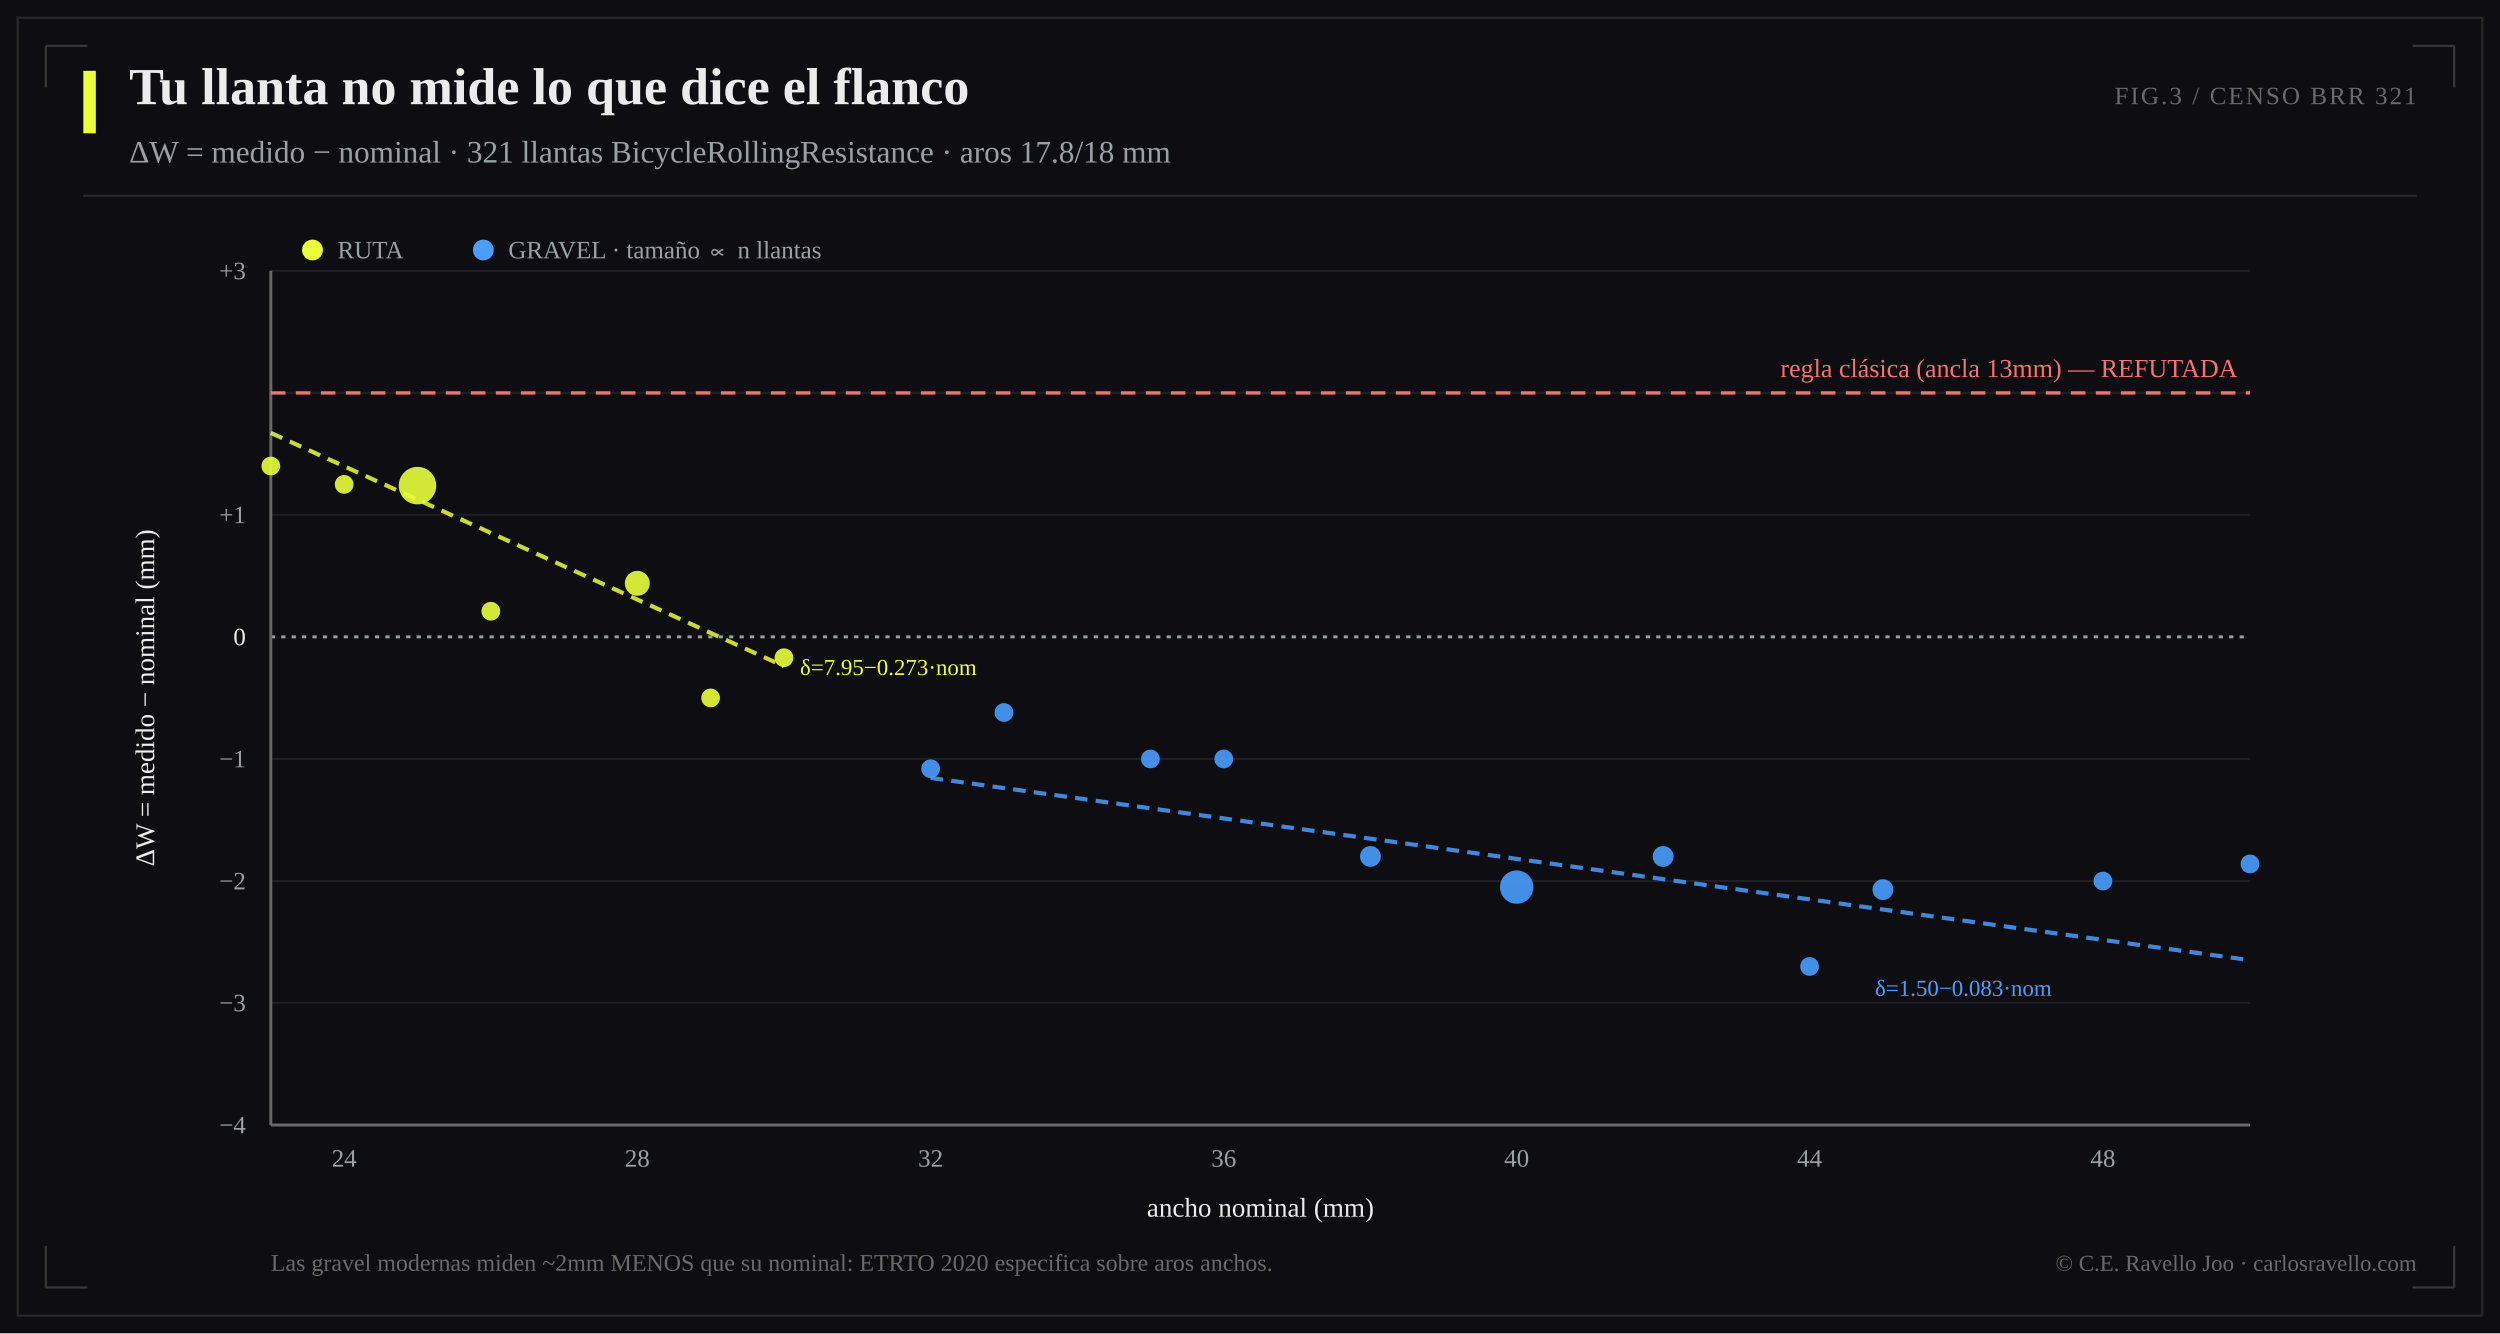
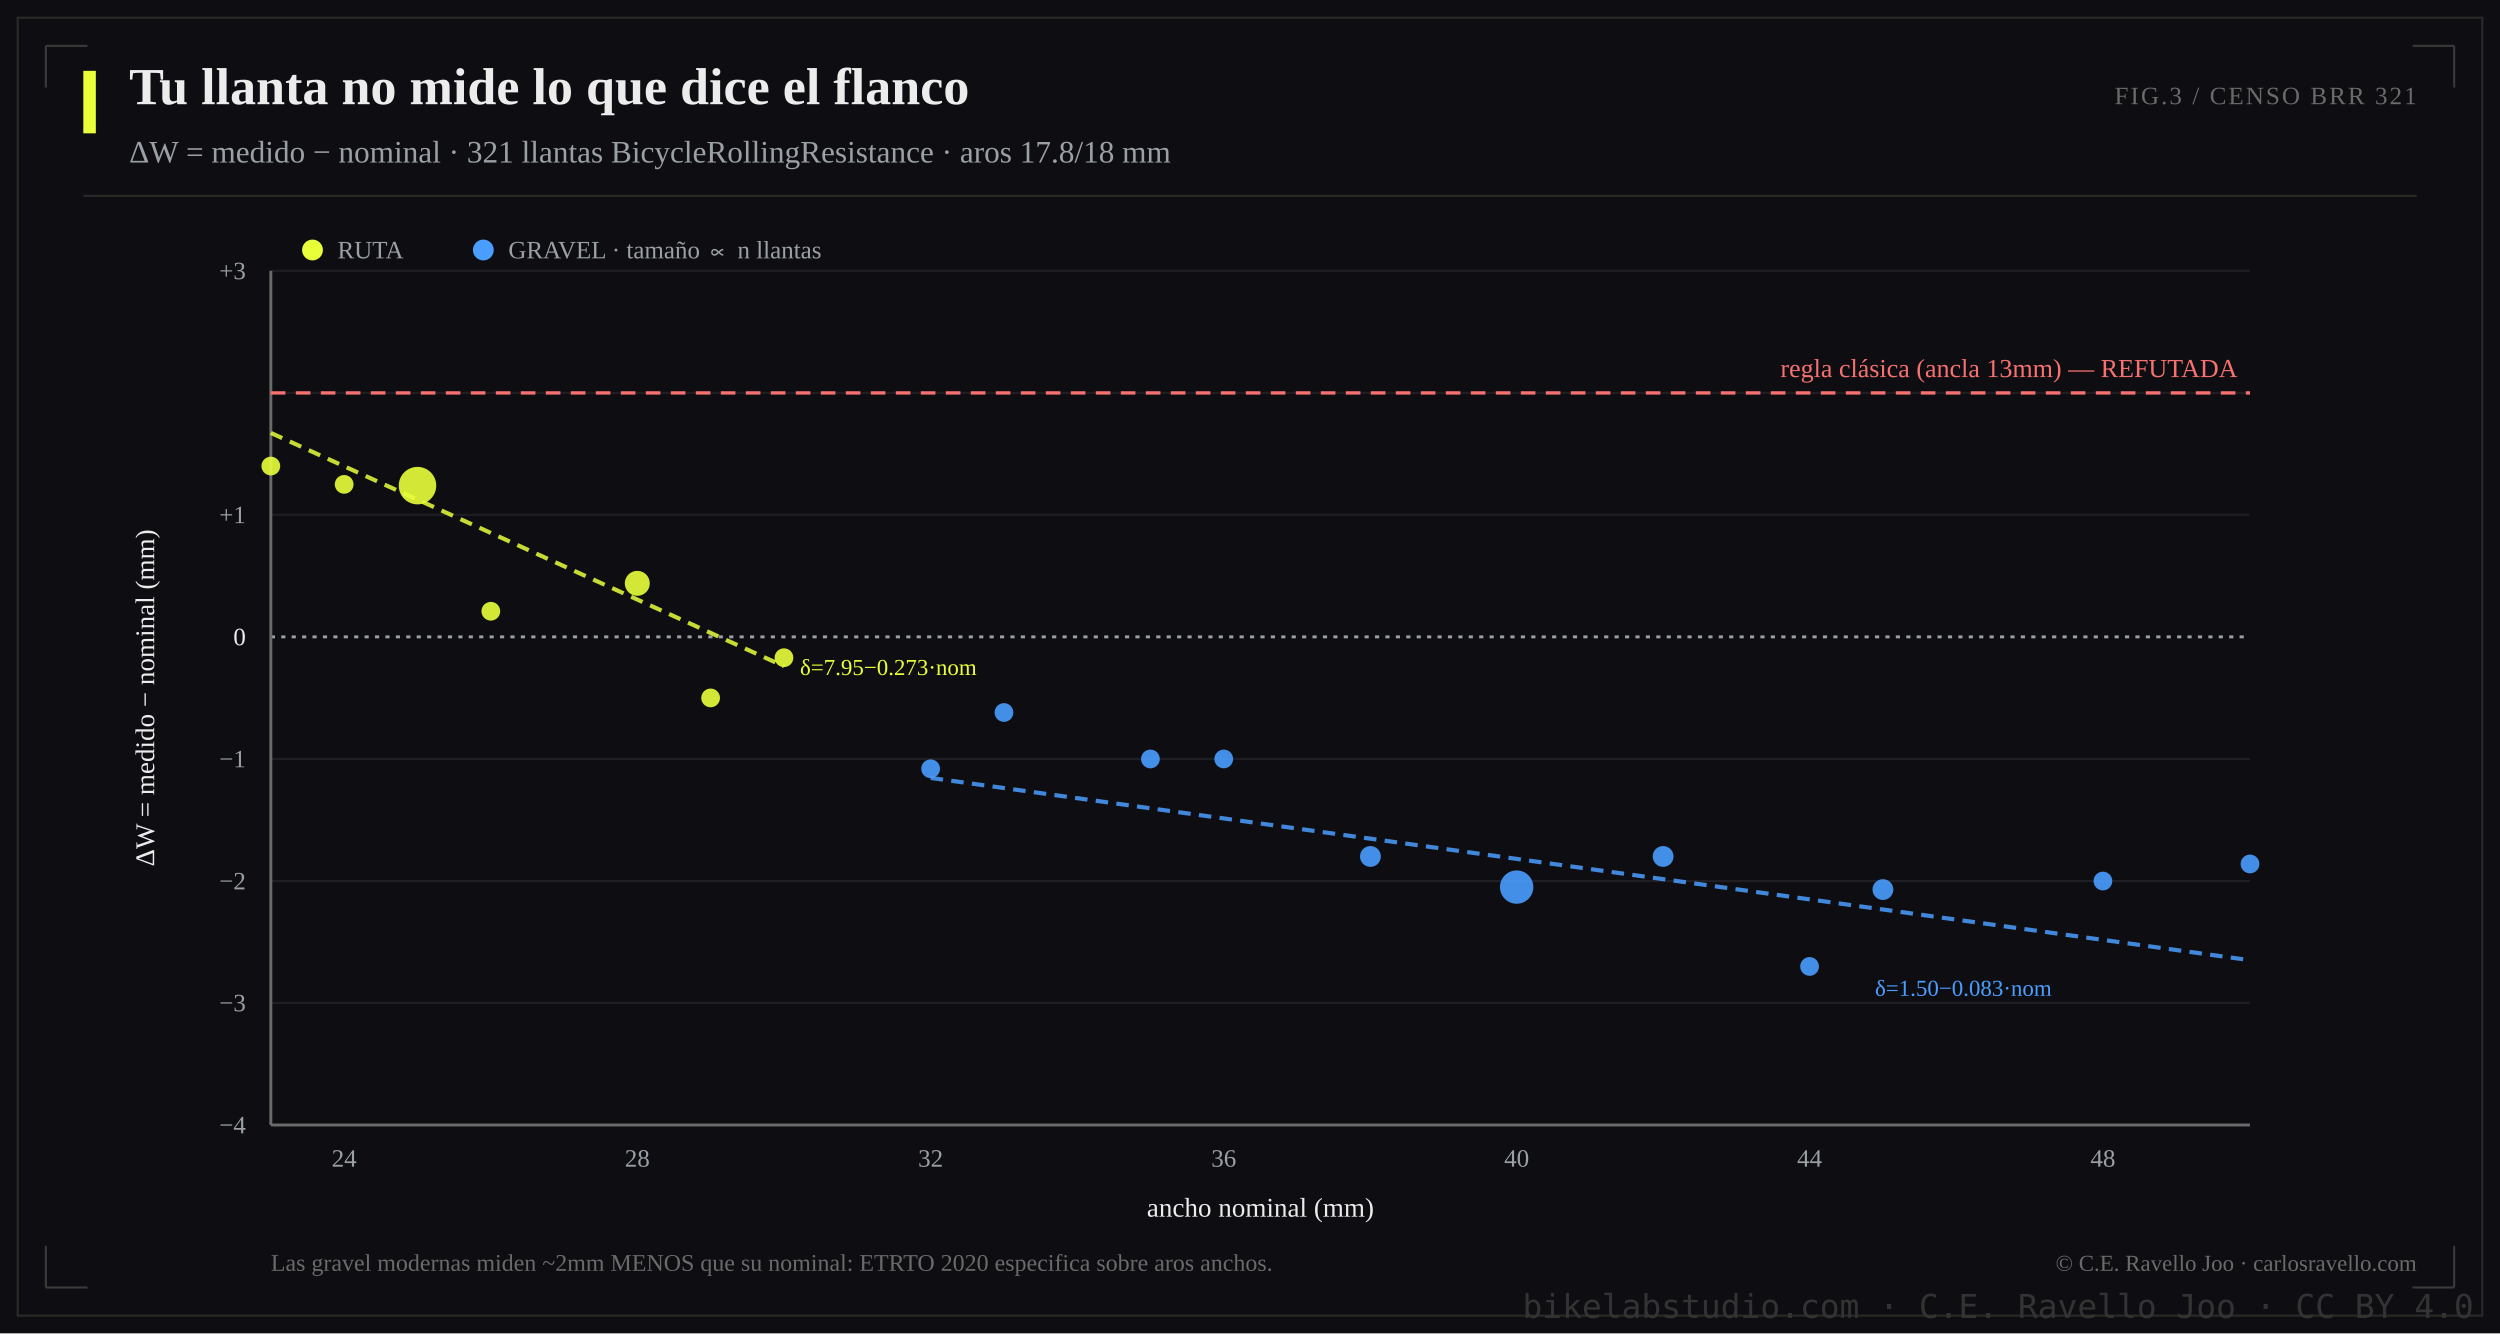
<svg xmlns="http://www.w3.org/2000/svg" viewBox="0 0 1200 640" width="100%" shape-rendering="geometricPrecision" text-rendering="geometricPrecision">
  <defs />
  <rect x="0" y="0" width="1200" height="640" fill="#0E0E12" />
  <rect x="8.5" y="8.5" width="1183" height="623" fill="none" stroke="#2A2A2A" stroke-width="1" />
  <g stroke="#3A3A3A" stroke-width="1" fill="none">
    <path d="M22 22 H42 M22 22 V42" />
    <path d="M1178 22 H1158 M1178 22 V42" />
    <path d="M22 618 H42 M22 618 V598" />
    <path d="M1178 618 H1158 M1178 618 V598" />
  </g>
  <rect x="40" y="34" width="6" height="30" fill="#E8FF3A" />
  <text x="62" y="50" fill="#ECECEC" font-size="25" font-weight="bold">Tu llanta no mide lo que dice el flanco</text>
  <text x="62" y="78" fill="#9AA0A6" font-size="15">ΔW = medido − nominal · 321 llantas BicycleRollingResistance · aros 17.8/18 mm</text>
  <text x="1160" y="50" fill="#6A6A6A" font-size="12" text-anchor="end" letter-spacing="1">FIG.3 / CENSO BRR 321</text>
  <line x1="40" y1="94" x2="1160" y2="94" stroke="#2A2A2A" stroke-width="1" />
  <g stroke="#1E1E24" stroke-width="1">
    <line x1="130" y1="130" x2="1080" y2="130" />
    <line x1="130" y1="188.6" x2="1080" y2="188.6" />
    <line x1="130" y1="247.1" x2="1080" y2="247.1" />
    <line x1="130" y1="364.3" x2="1080" y2="364.3" />
    <line x1="130" y1="422.9" x2="1080" y2="422.9" />
    <line x1="130" y1="481.4" x2="1080" y2="481.4" />
  </g>
  <g fill="#9AA0A6" font-size="12" text-anchor="end">
    <text x="118" y="134">+3</text>
    <text x="118" y="251.1">+1</text>
    <text x="118" y="368.3">−1</text>
    <text x="118" y="426.9">−2</text>
    <text x="118" y="485.4">−3</text>
    <text x="118" y="544">−4</text>
  </g>
  <line x1="130" y1="305.7" x2="1080" y2="305.7" stroke="#9AA0A6" stroke-width="1.4" stroke-dasharray="2 3" />
  <text x="118" y="309.7" fill="#ECECEC" font-size="12" text-anchor="end">0</text>
  <line x1="130" y1="130" x2="130" y2="540" stroke="#6A6A6A" stroke-width="1.4" />
  <line x1="130" y1="540" x2="1080" y2="540" stroke="#6A6A6A" stroke-width="1.4" />
  <g fill="#9AA0A6" font-size="12" text-anchor="middle">
    <text x="165.2" y="560">24</text>
    <text x="305.9" y="560">28</text>
    <text x="446.7" y="560">32</text>
    <text x="587.4" y="560">36</text>
    <text x="728" y="560">40</text>
    <text x="868.6" y="560">44</text>
    <text x="1009.4" y="560">48</text>
  </g>
  <text x="605" y="584" fill="#ECECEC" font-size="13" text-anchor="middle">ancho nominal (mm)</text>
  <text x="74" y="335" fill="#ECECEC" font-size="13" text-anchor="middle" transform="rotate(-90 74 335)">ΔW = medido − nominal (mm)</text>
  <line x1="130" y1="188.6" x2="1080" y2="188.6" stroke="#F87171" stroke-width="1.6" stroke-dasharray="7 5" />
  <text x="1074" y="181" fill="#F87171" font-size="12.5" text-anchor="end">regla clásica (ancla 13mm) — REFUTADA</text>
  <line x1="130" y1="207.8" x2="376.3" y2="319.8" stroke="#E8FF3A" stroke-width="2" stroke-dasharray="6 4" opacity="0.85" />
  <text x="384" y="324" fill="#E8FF3A" font-size="11">δ=7.95−0.273·nom</text>
  <line x1="446.7" y1="373.4" x2="1080" y2="460.9" stroke="#4A9EFF" stroke-width="2" stroke-dasharray="6 4" opacity="0.85" />
  <text x="900" y="478" fill="#4A9EFF" font-size="11">δ=1.50−0.083·nom</text>
  <g fill="#E8FF3A" fill-opacity="0.9">
    <circle cx="130" cy="223.7" r="4.5" />
    <circle cx="165.2" cy="232.5" r="4.5" />
    <circle cx="200.4" cy="233.1" r="9" />
    <circle cx="235.6" cy="293.4" r="4.5" />
    <circle cx="305.9" cy="280.0" r="6" />
    <circle cx="341.1" cy="335.0" r="4.5" />
    <circle cx="376.3" cy="315.7" r="4.5" />
  </g>
  <g fill="#4A9EFF" fill-opacity="0.9">
    <circle cx="446.7" cy="369.0" r="4.5" />
    <circle cx="481.9" cy="342.0" r="4.5" />
    <circle cx="552.2" cy="364.3" r="4.5" />
    <circle cx="587.4" cy="364.3" r="4.5" />
    <circle cx="657.8" cy="411.1" r="5" />
    <circle cx="728" cy="425.8" r="8" />
    <circle cx="798.3" cy="411.1" r="5" />
    <circle cx="868.6" cy="463.9" r="4.5" />
    <circle cx="903.8" cy="427.0" r="5" />
    <circle cx="1009.4" cy="422.9" r="4.5" />
    <circle cx="1080" cy="414.7" r="4.5" />
  </g>
  <circle cx="150" cy="120" r="5" fill="#E8FF3A" />
  <text x="162" y="124" fill="#9AA0A6" font-size="12">RUTA</text>
  <circle cx="232" cy="120" r="5" fill="#4A9EFF" />
  <text x="244" y="124" fill="#9AA0A6" font-size="12">GRAVEL · tamaño ∝ n llantas</text>
  <text x="130" y="610" fill="#6A6A6A" font-size="11.5">Las gravel modernas miden ~2mm MENOS que su nominal: ETRTO 2020 especifica sobre aros anchos.</text>
  <text x="1160" y="610" fill="#6A6A6A" font-size="11" text-anchor="end">© C.E. Ravello Joo · carlosravello.com</text>
+   <text x="1187.4" y="632.6" text-anchor="end" font-family="'IBM Plex Mono',monospace" font-size="15.8" fill="#333">bikelabstudio.com · C.E. Ravello Joo · CC BY 4.0</text>
</svg>
